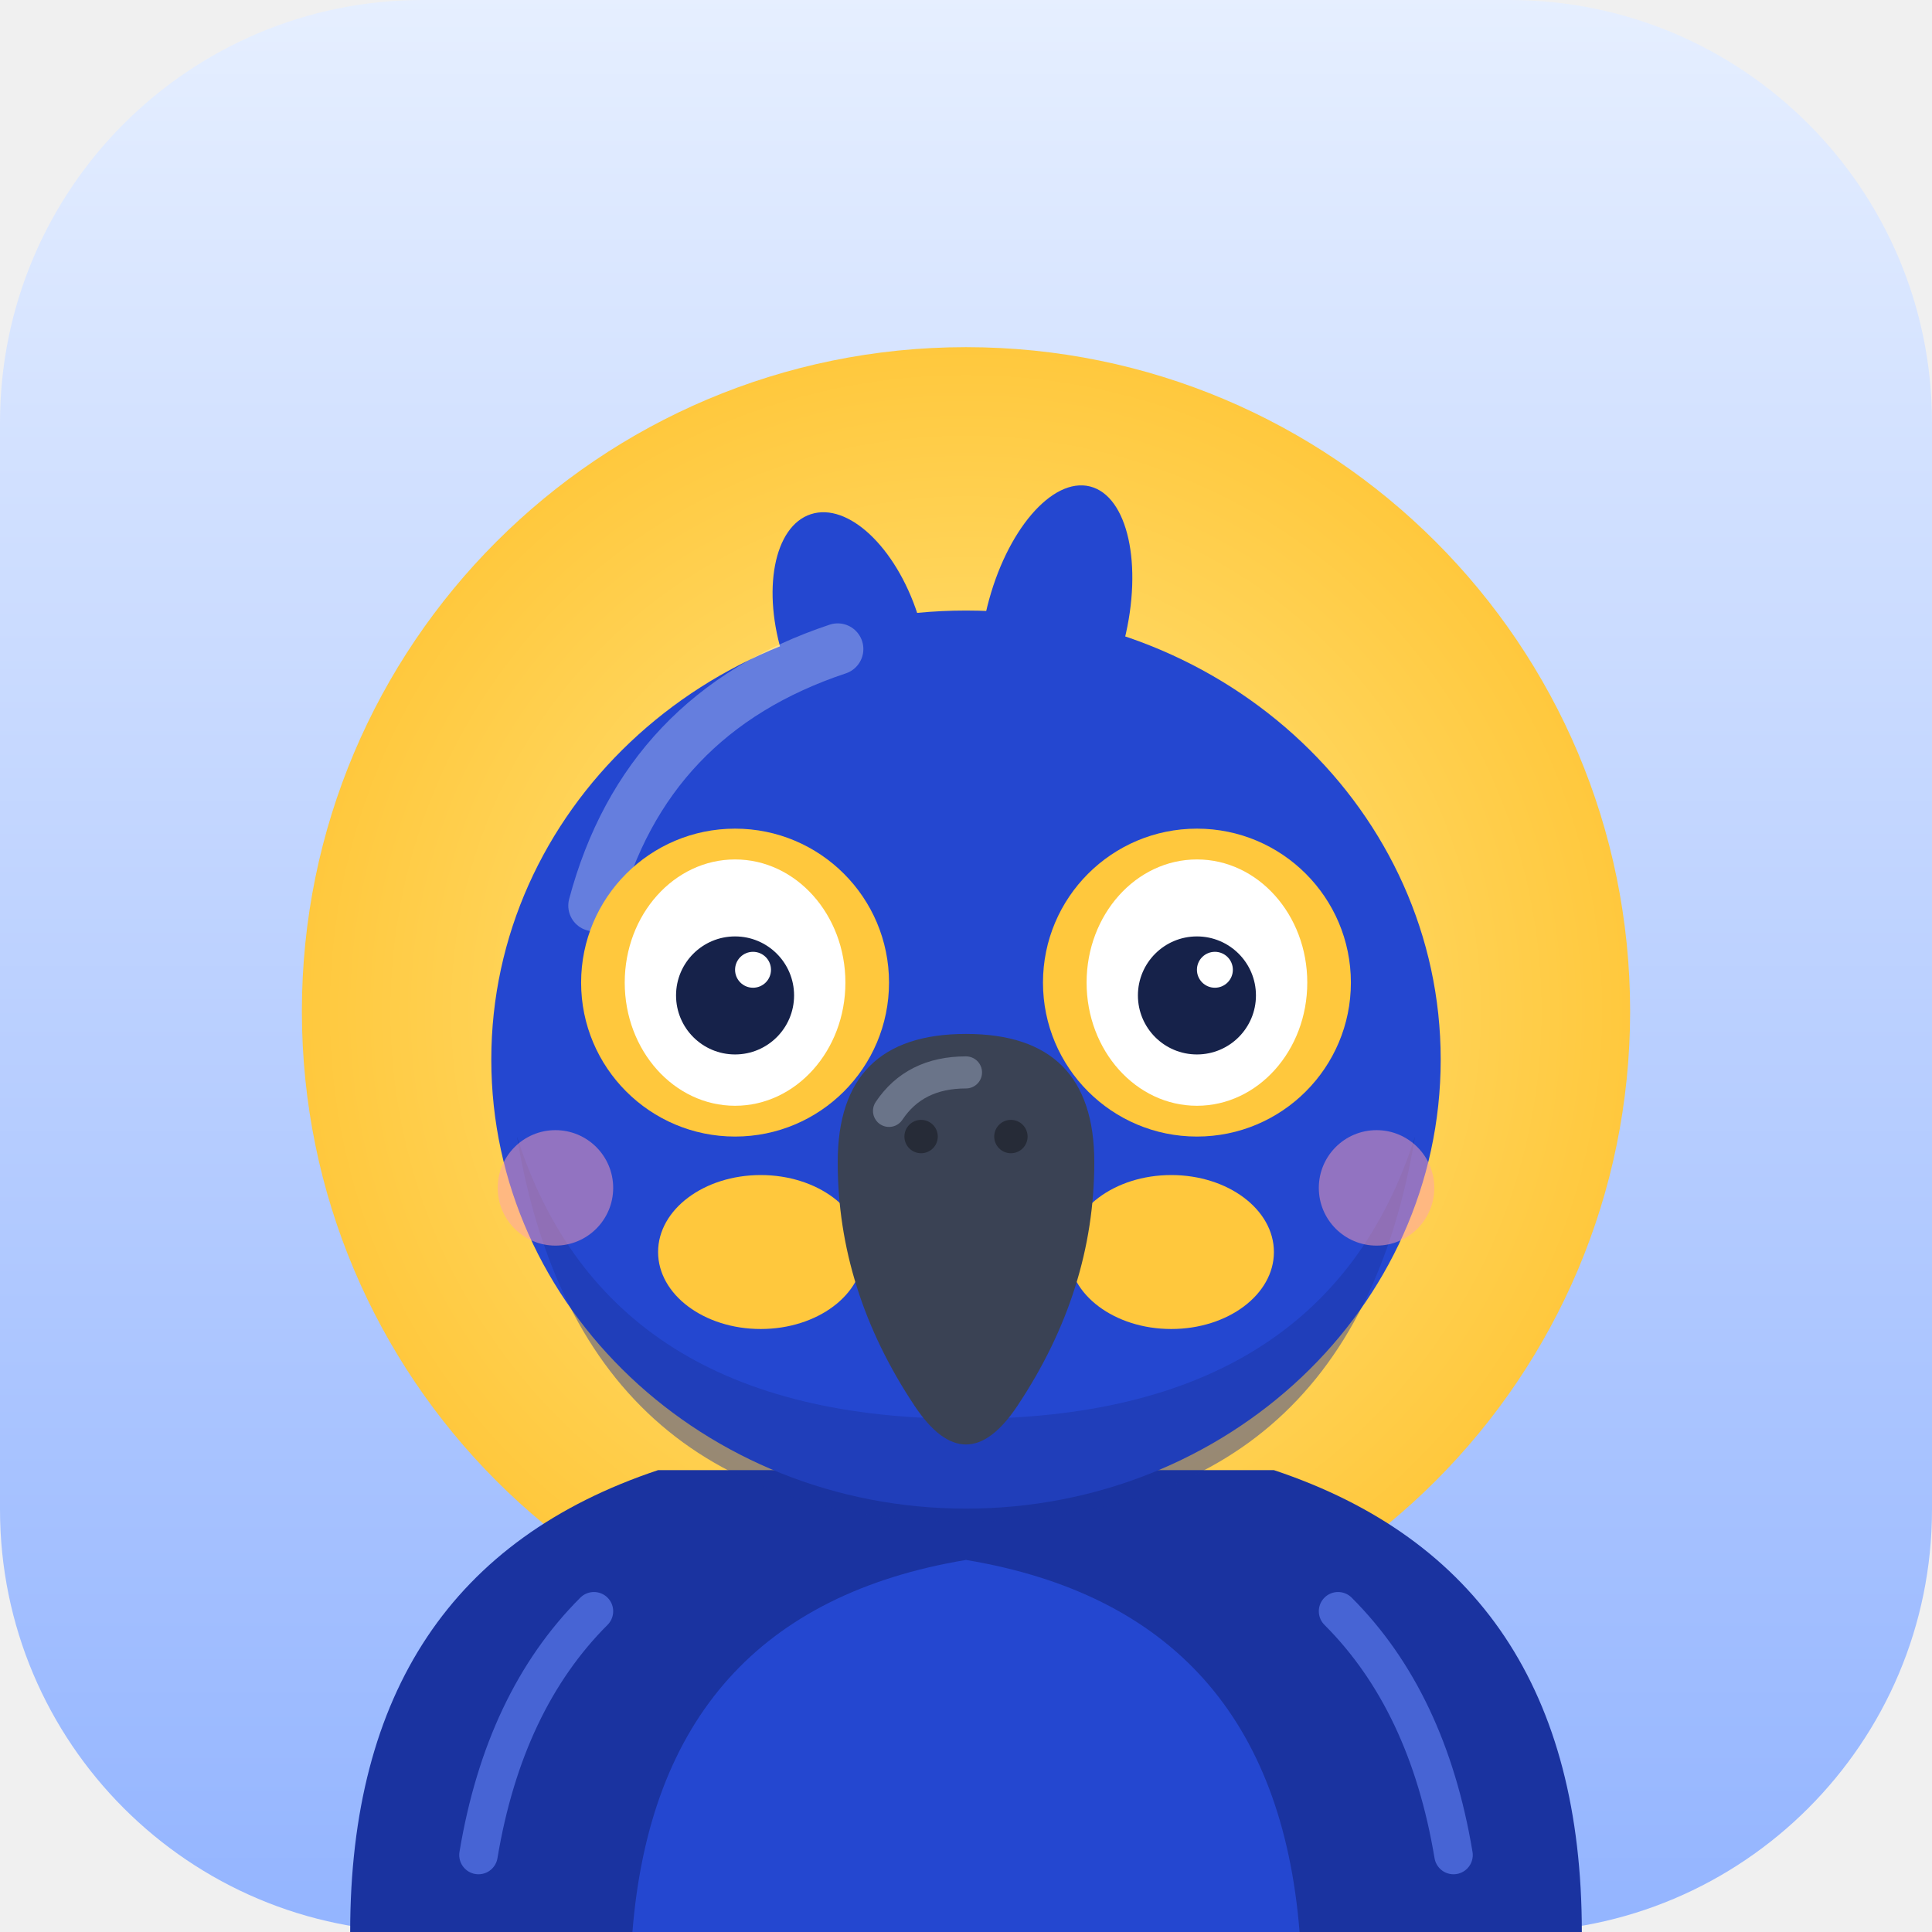
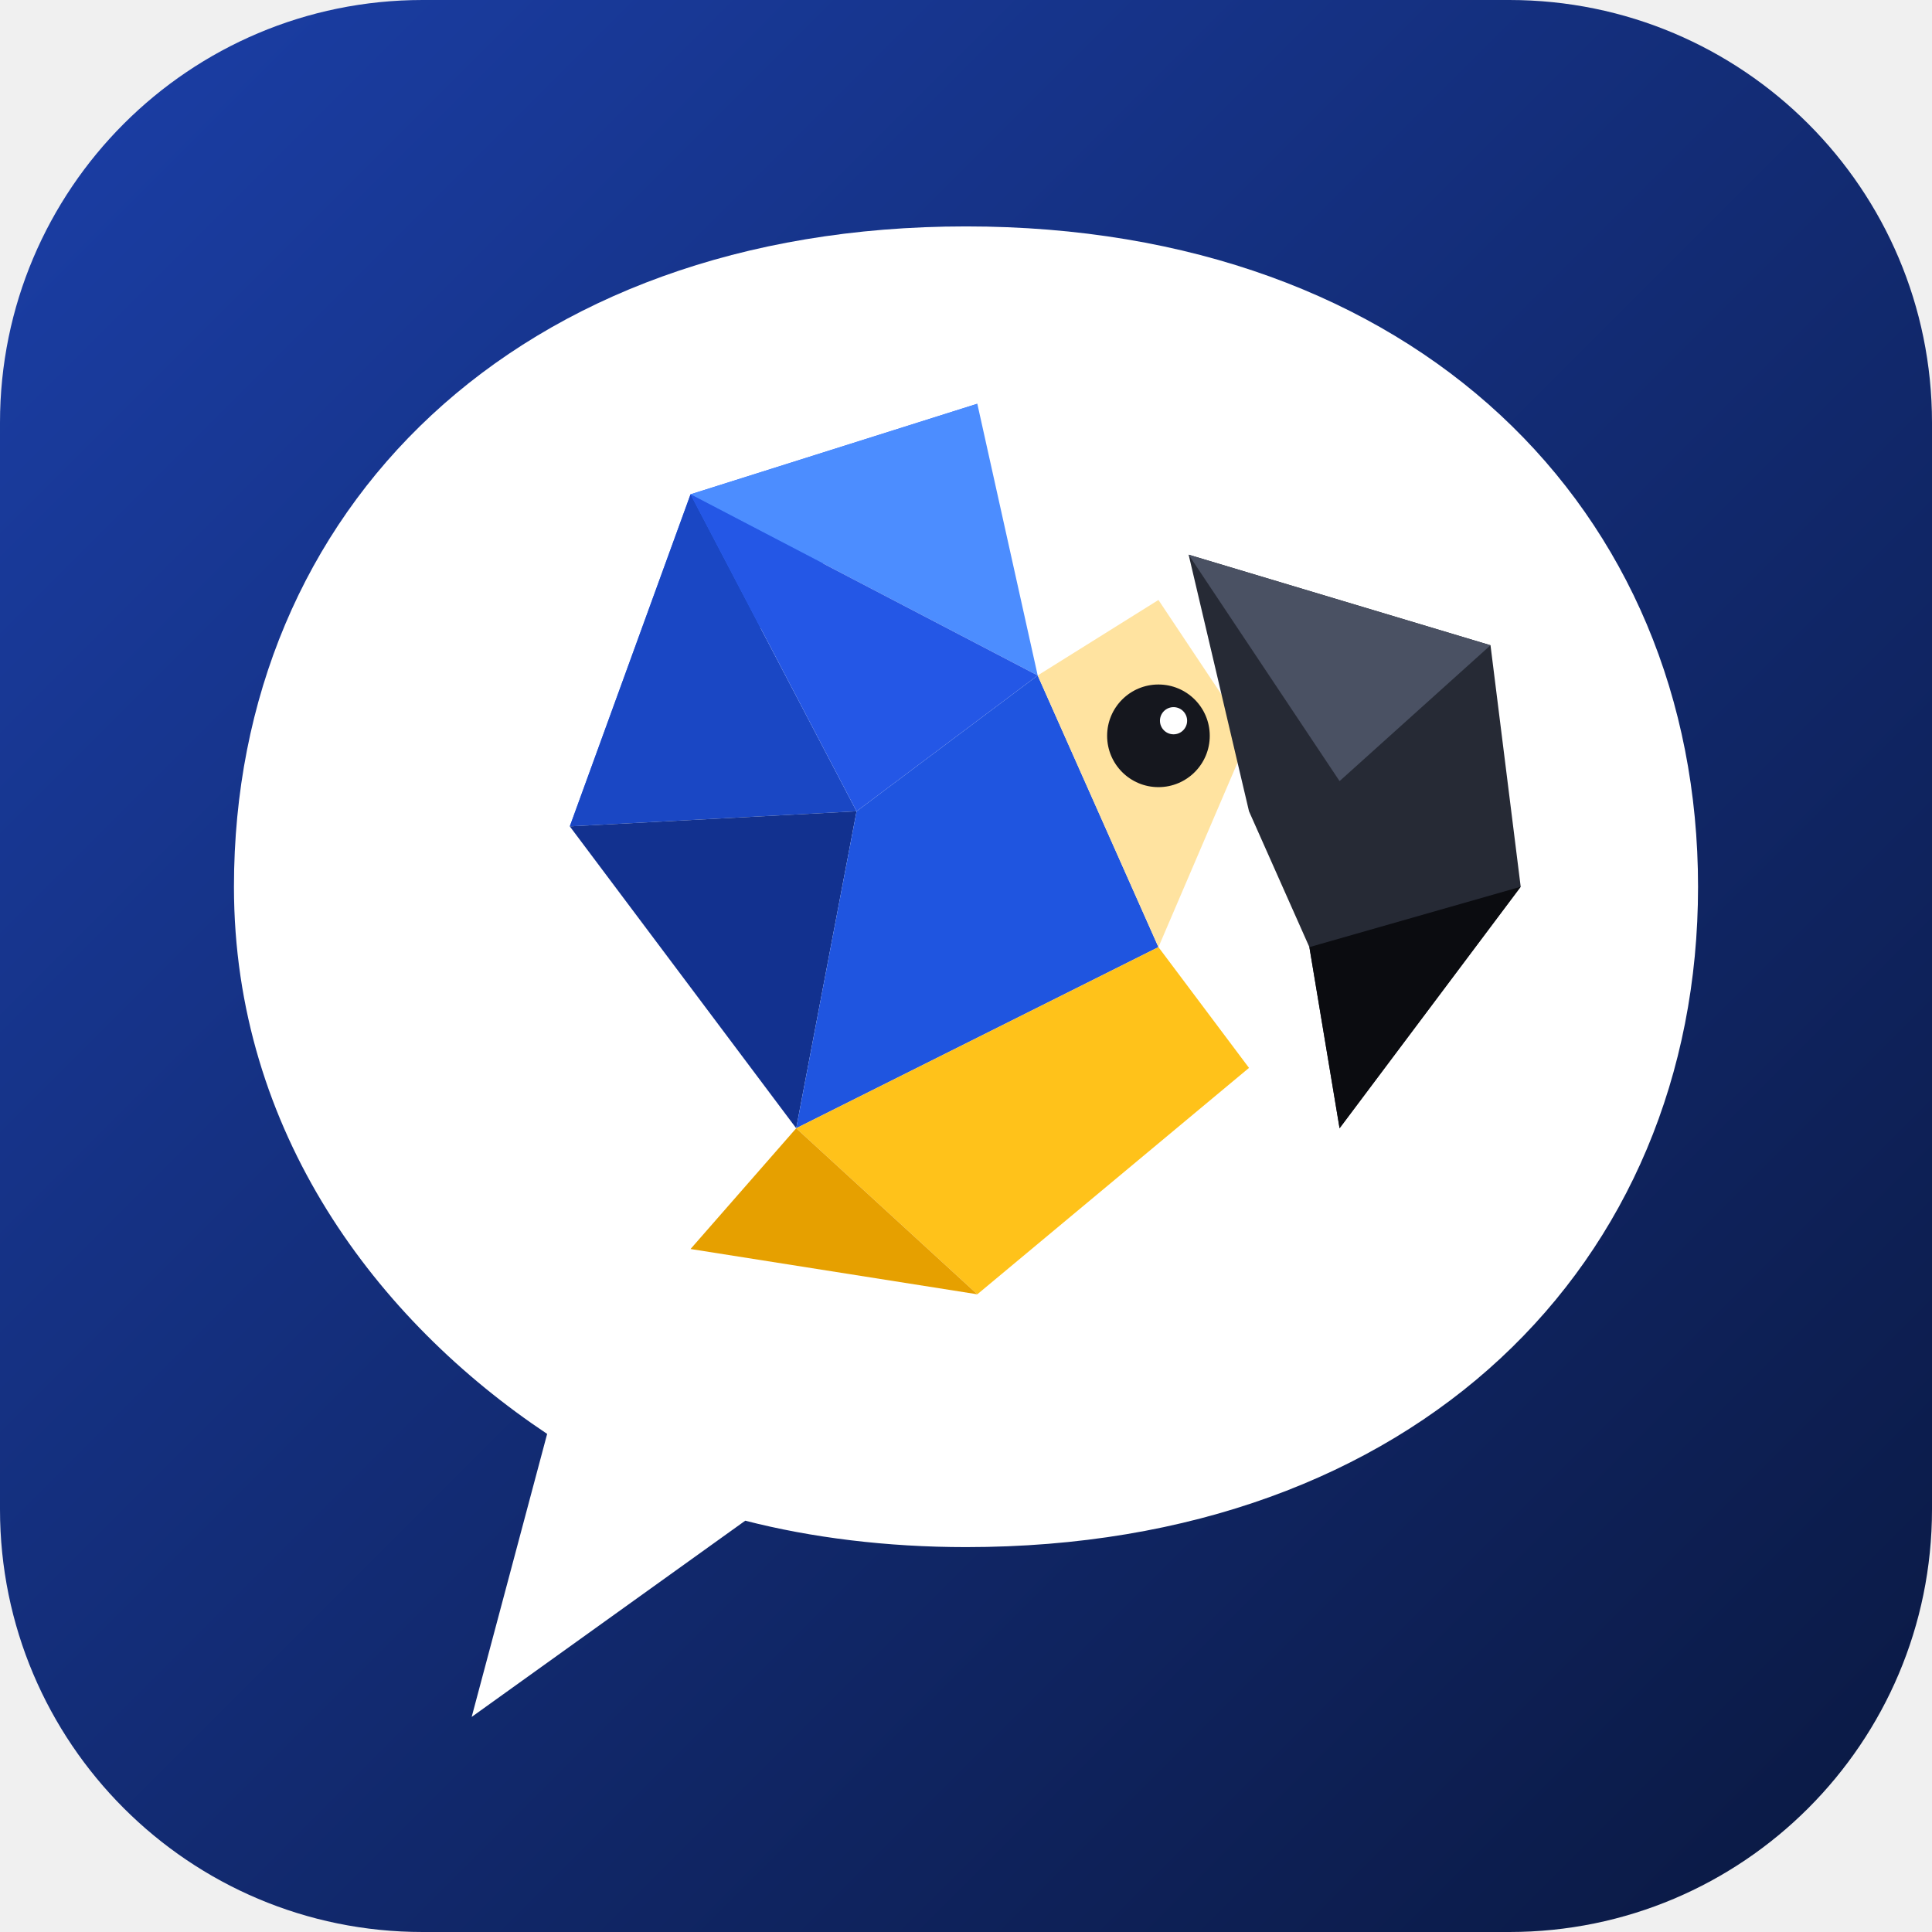
- <svg xmlns="http://www.w3.org/2000/svg" viewBox="0 0 512 512">
+ <svg xmlns="http://www.w3.org/2000/svg" viewBox="0 0 1024 1024">
  <defs>
-     <linearGradient id="g" x1="0" y1="0" x2="0" y2="1">
-       <stop offset="0" stop-color="#E6EFFF" />
-       <stop offset="1" stop-color="#93B4FF" />
+     <linearGradient id="az" x1="0" y1="0" x2="1" y2="1">
+       <stop offset="0" stop-color="#4C8DFF" />
+       <stop offset=".6" stop-color="#1F55E0" />
+       <stop offset="1" stop-color="#12318F" />
    </linearGradient>
-     <radialGradient id="s">
-       <stop offset="0" stop-color="#FFE98A" />
-       <stop offset="1" stop-color="#FFC83D" />
-     </radialGradient>
+     <linearGradient id="bk" x1="0" y1="0" x2="1" y2="1">
+       <stop offset="0" stop-color="#3A3F4D" />
+       <stop offset="1" stop-color="#111319" />
+     </linearGradient>
+     <linearGradient id="nv" x1="0" y1="0" x2="1" y2="1">
+       <stop offset="0" stop-color="#1B3FA8" />
+       <stop offset="1" stop-color="#0A1840" />
+     </linearGradient>
+     <linearGradient id="tl" x1="0" y1="0" x2="1" y2="1">
+       <stop offset="0" stop-color="#2EE6C5" />
+       <stop offset="1" stop-color="#0A8F9E" />
+     </linearGradient>
+     <linearGradient id="go" x1="0" y1="0" x2="1" y2="1">
+       <stop offset="0" stop-color="#FFD54A" />
+       <stop offset="1" stop-color="#FF9F1C" />
+     </linearGradient>
+     <clipPath id="rc">
+       <rect width="1024" height="1024" rx="224" />
+     </clipPath>
  </defs>
-   <rect width="512" height="512" rx="112" fill="url(#g)" />
-   <circle cx="256" cy="268" r="176" fill="url(#s)" />
-   <g transform="translate(52 104) scale(3.4)">
-     <g class="lou__corpo">
-       <path d="M12 120 Q12 92 36 84 H84 Q108 92 108 120 Z" fill="#1A33A0" />
-       <path d="M34 120 Q36 95 60 91 Q84 95 86 120 Z" fill="#2447D0" />
-       <path d="M22 114 Q24 102 31 95" stroke="#6C8DFF" stroke-width="3" stroke-linecap="round" fill="none" opacity=".55" />
-       <path d="M98 114 Q96 102 89 95" stroke="#6C8DFF" stroke-width="3" stroke-linecap="round" fill="none" opacity=".55" />
-       <ellipse cx="51" cy="19" rx="5.5" ry="10" fill="#2447D0" transform="rotate(-18 51 19)" />
-       <ellipse cx="67" cy="18" rx="5.5" ry="11" fill="#2447D0" transform="rotate(14 67 18)" />
-       <ellipse cx="60" cy="52" rx="37" ry="35" fill="#2447D0" />
-       <path d="M25 58 Q30 88 60 88 Q90 88 95 58 Q88 80 60 80 Q32 80 25 58 Z" fill="#1A33A0" opacity=".45" />
-       <path d="M31 40 Q35 25 50 20" stroke="#fff" stroke-width="4" stroke-linecap="round" fill="none" opacity=".3" />
-       <ellipse cx="44" cy="67" rx="8" ry="6" fill="#FFC83D" />
-       <ellipse cx="76" cy="67" rx="8" ry="6" fill="#FFC83D" />
-       <g class="lou__olhos">
-         <circle cx="42" cy="46" r="12" fill="#FFC83D" />
-         <ellipse cx="42" cy="46" rx="8.6" ry="9.6" fill="#fff" />
-         <circle cx="42" cy="47" r="4.6" fill="#16224A" />
-         <circle cx="43.4" cy="45" r="1.4" fill="#fff" />
-         <circle cx="78" cy="46" r="12" fill="#FFC83D" />
-         <ellipse cx="78" cy="46" rx="8.6" ry="9.6" fill="#fff" />
-         <circle cx="78" cy="47" r="4.6" fill="#16224A" />
-         <circle cx="79.4" cy="45" r="1.4" fill="#fff" />
-       </g>
-       <circle cx="28" cy="62" r="4.5" fill="#FF9FB2" opacity=".5" />
-       <circle cx="92" cy="62" r="4.5" fill="#FF9FB2" opacity=".5" />
-       <path d="M50 60 Q50 50 60 50 Q70 50 70 60 Q70 70 64 79 Q60 85 56 79 Q50 70 50 60 Z" fill="#3A4254" />
-       <path d="M54 56 Q56 53 60 53" stroke="#7A849B" stroke-width="2.5" stroke-linecap="round" fill="none" opacity=".75" />
-       <circle cx="56.5" cy="58" r="1.3" fill="#000" opacity=".35" />
-       <circle cx="63.5" cy="58" r="1.3" fill="#000" opacity=".35" />
+   <g clip-path="url(#rc)">
+     <rect width="1024" height="1024" fill="url(#nv)" />
+     <path d="M512 120C750 120 900 270 900 470C900 670 750 820 512 820C470 820 430 815 395 806L250 910L290 760C200 700 124 600 124 470C124 270 274 120 512 120Z" fill="#fff" />
+     <g transform="translate(102 54) scale(.8)">
+       <polygon points="250,480 330,260 520,200" fill="#2F6BFF" />
+       <polygon points="330,260 520,200 560,380" fill="#4C8DFF" />
+       <polygon points="250,480 330,260 440,470" fill="#1A47C4" />
+       <polygon points="330,260 560,380 440,470" fill="#2457E6" />
+       <polygon points="250,480 440,470 400,680" fill="#12318F" />
+       <polygon points="440,470 560,380 640,560 400,680" fill="#1F55E0" />
+       <polygon points="400,680 640,560 700,640 520,790" fill="#FFC21A" />
+       <polygon points="400,680 520,790 330,760" fill="#E6A000" />
+       <polygon points="560,380 640,330 700,420 640,560" fill="#FFE3A0" />
+       <circle cx="640" cy="420" r="34" fill="#15171E" />
+       <circle cx="650" cy="410" r="9" fill="#fff" />
+       <polygon points="660,300 860,360 880,520 760,680 740,560 700,470" fill="#262A35" />
+       <polygon points="660,300 860,360 760,450" fill="#4A5163" />
+       <polygon points="740,560 880,520 760,680" fill="#0B0C10" />
    </g>
  </g>
</svg>
